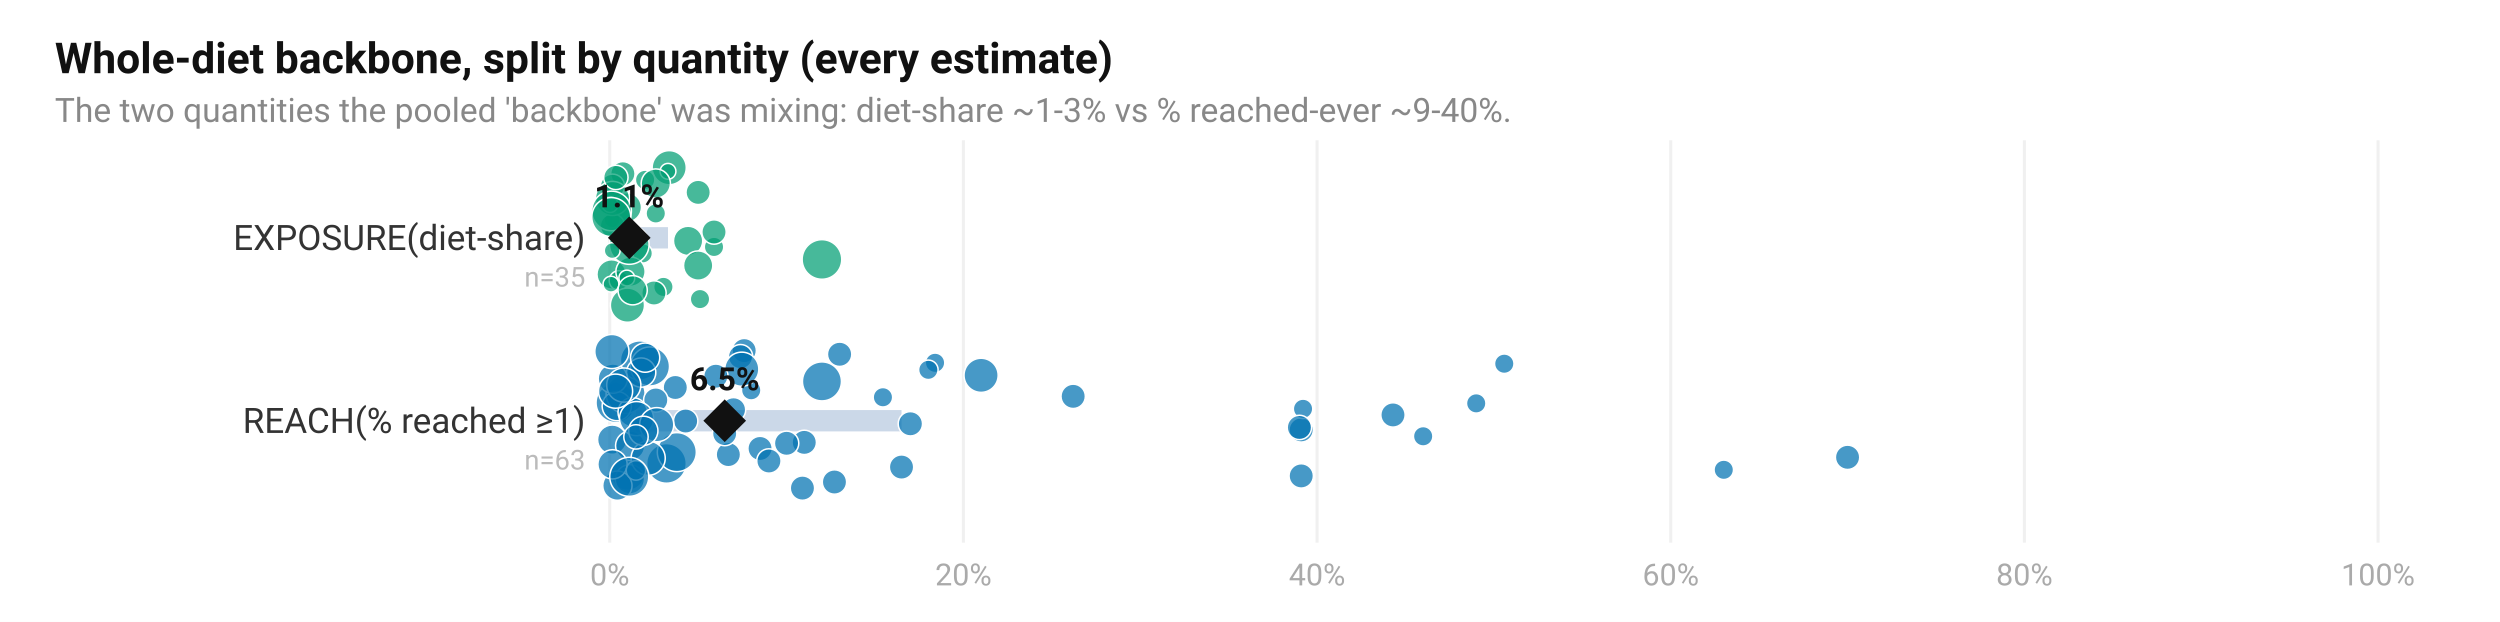
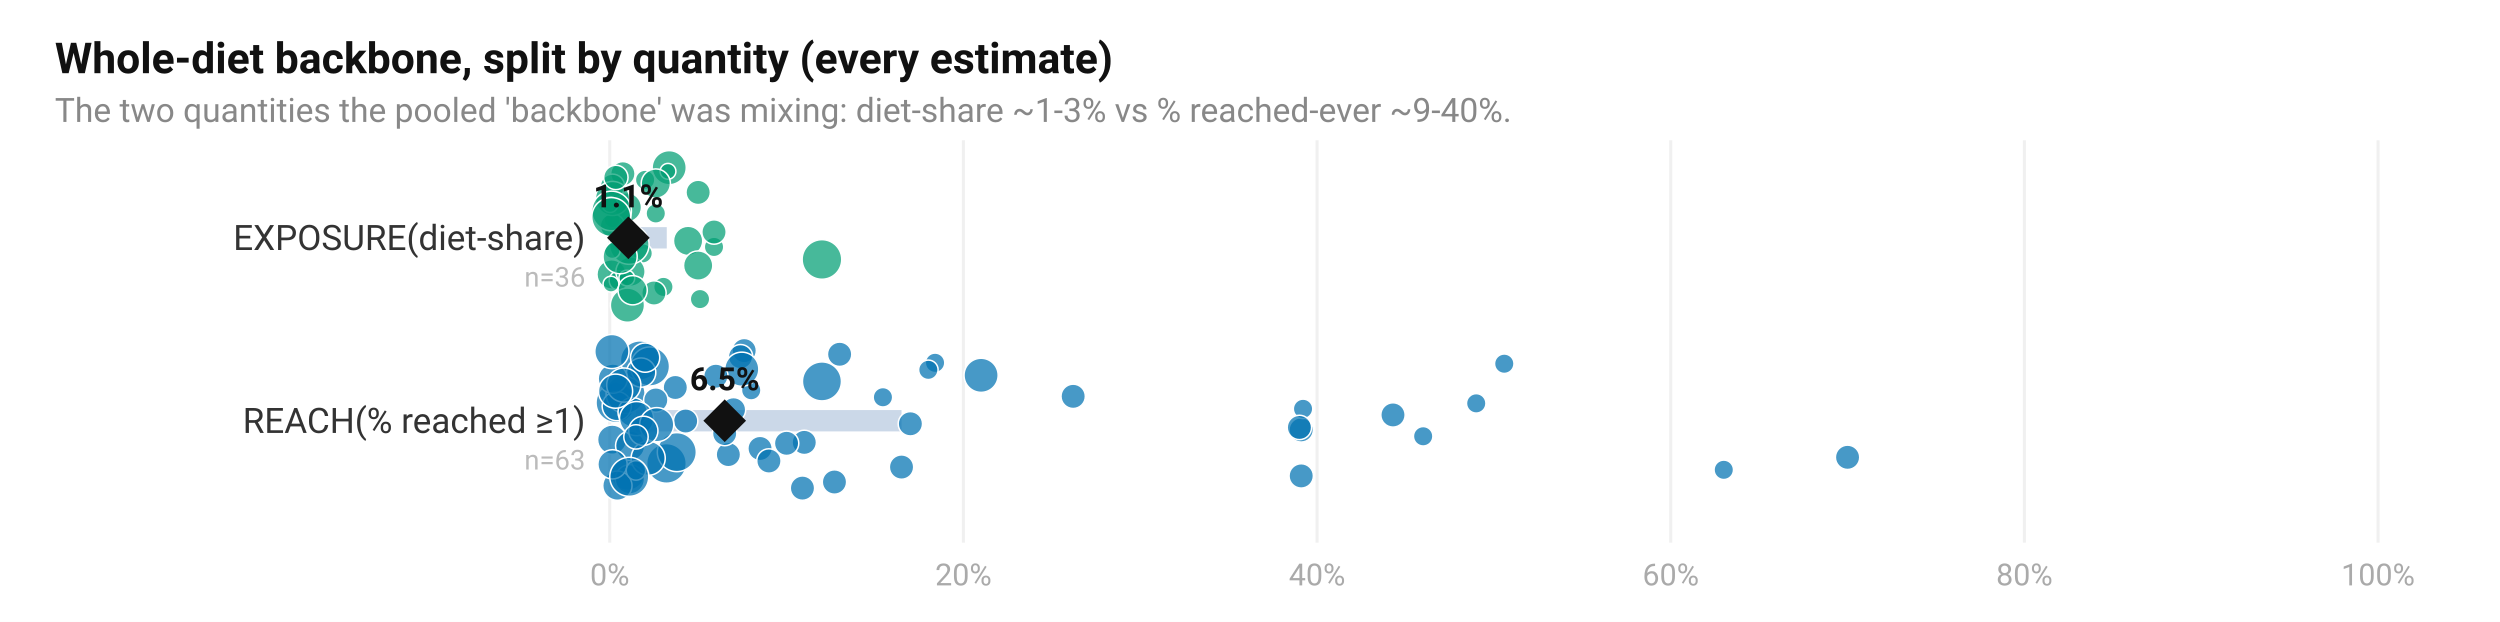
<svg xmlns="http://www.w3.org/2000/svg" viewBox="0 0 820 204" font-family="-apple-system,Segoe UI,Roboto,sans-serif" width="820" height="204">
  <rect width="820" height="204" fill="#fff" />
  <text x="18.0" y="24.0" font-size="14" text-anchor="start" fill="#111" font-weight="bold">Whole-diet backbone, split by quantity (every estimate)</text>
  <text x="18.0" y="40.0" font-size="11" text-anchor="start" fill="#888" font-weight="normal">The two quantities the pooled 'backbone' was mixing: diet-share ~1-3% vs % reached-ever ~9-40%.</text>
  <line x1="200.0" y1="46.0" x2="200.0" y2="178.0" stroke="#f0f0f0" stroke-width="1" />
  <text x="200.0" y="192.0" font-size="10" text-anchor="middle" fill="#aaa" font-weight="normal">0%</text>
  <line x1="316.0" y1="46.0" x2="316.0" y2="178.0" stroke="#f0f0f0" stroke-width="1" />
  <text x="316.0" y="192.0" font-size="10" text-anchor="middle" fill="#aaa" font-weight="normal">20%</text>
  <line x1="432.0" y1="46.0" x2="432.0" y2="178.0" stroke="#f0f0f0" stroke-width="1" />
  <text x="432.0" y="192.0" font-size="10" text-anchor="middle" fill="#aaa" font-weight="normal">40%</text>
  <line x1="548.0" y1="46.0" x2="548.0" y2="178.0" stroke="#f0f0f0" stroke-width="1" />
  <text x="548.0" y="192.0" font-size="10" text-anchor="middle" fill="#aaa" font-weight="normal">60%</text>
  <line x1="664.0" y1="46.0" x2="664.0" y2="178.0" stroke="#f0f0f0" stroke-width="1" />
  <text x="664.0" y="192.0" font-size="10" text-anchor="middle" fill="#aaa" font-weight="normal">80%</text>
  <line x1="780.0" y1="46.0" x2="780.0" y2="178.0" stroke="#f0f0f0" stroke-width="1" />
  <text x="780.0" y="192.0" font-size="10" text-anchor="middle" fill="#aaa" font-weight="normal">100%</text>
  <text x="192.0" y="82.0" font-size="11.5" text-anchor="end" fill="#333" font-weight="normal">EXPOSURE
(diet-share)</text>
-   <text x="192.0" y="94.0" font-size="9" text-anchor="end" fill="#bbb" font-weight="normal">n=35</text>
-   <line x1="200.9" y1="78.0" x2="219.1" y2="78.0" stroke="#cbd8e8" stroke-width="7" />
+   <text x="192.0" y="94.0" font-size="9" text-anchor="end" fill="#bbb" font-weight="normal">n=36</text>
+   <line x1="200.9" y1="78.0" x2="218.7" y2="78.0" stroke="#cbd8e8" stroke-width="7" />
  <circle cx="219.5" cy="55.0" r="5.6" fill="#009E73" fill-opacity="0.72" stroke="#fff" stroke-width="0.5" />
  <circle cx="200.6" cy="90.0" r="4.8" fill="#009E73" fill-opacity="0.72" stroke="#fff" stroke-width="0.5" />
  <circle cx="225.7" cy="79.0" r="4.8" fill="#009E73" fill-opacity="0.72" stroke="#fff" stroke-width="0.5" />
  <circle cx="205.6" cy="68.0" r="4.8" fill="#009E73" fill-opacity="0.72" stroke="#fff" stroke-width="0.5" />
  <circle cx="204.3" cy="57.0" r="4.0" fill="#009E73" fill-opacity="0.72" stroke="#fff" stroke-width="0.5" />
  <circle cx="203.0" cy="92.0" r="3.2" fill="#009E73" fill-opacity="0.72" stroke="#fff" stroke-width="0.5" />
  <circle cx="234.2" cy="81.0" r="3.2" fill="#009E73" fill-opacity="0.72" stroke="#fff" stroke-width="0.5" />
  <circle cx="215.1" cy="70.0" r="3.2" fill="#009E73" fill-opacity="0.72" stroke="#fff" stroke-width="0.5" />
  <circle cx="211.6" cy="59.0" r="3.2" fill="#009E73" fill-opacity="0.72" stroke="#fff" stroke-width="0.5" />
  <circle cx="217.6" cy="94.1" r="3.2" fill="#009E73" fill-opacity="0.72" stroke="#fff" stroke-width="0.5" />
  <circle cx="210.8" cy="83.1" r="3.2" fill="#009E73" fill-opacity="0.72" stroke="#fff" stroke-width="0.5" />
  <circle cx="200.8" cy="72.1" r="2.6" fill="#009E73" fill-opacity="0.72" stroke="#fff" stroke-width="0.5" />
  <circle cx="200.9" cy="61.1" r="4.0" fill="#009E73" fill-opacity="0.72" stroke="#fff" stroke-width="0.5" />
  <circle cx="214.5" cy="96.1" r="4.0" fill="#009E73" fill-opacity="0.72" stroke="#fff" stroke-width="0.5" />
  <circle cx="269.6" cy="85.1" r="6.5" fill="#009E73" fill-opacity="0.72" stroke="#fff" stroke-width="0.5" />
  <circle cx="200.9" cy="74.1" r="4.0" fill="#009E73" fill-opacity="0.72" stroke="#fff" stroke-width="0.5" />
  <circle cx="229.0" cy="63.1" r="4.0" fill="#009E73" fill-opacity="0.72" stroke="#fff" stroke-width="0.5" />
  <circle cx="229.6" cy="98.1" r="3.2" fill="#009E73" fill-opacity="0.72" stroke="#fff" stroke-width="0.5" />
  <circle cx="229.0" cy="87.1" r="4.8" fill="#009E73" fill-opacity="0.72" stroke="#fff" stroke-width="0.5" />
  <circle cx="234.2" cy="76.1" r="4.0" fill="#009E73" fill-opacity="0.72" stroke="#fff" stroke-width="0.5" />
  <circle cx="200.9" cy="65.1" r="5.6" fill="#009E73" fill-opacity="0.72" stroke="#fff" stroke-width="0.5" />
  <circle cx="205.8" cy="100.1" r="5.6" fill="#009E73" fill-opacity="0.72" stroke="#fff" stroke-width="0.5" />
  <circle cx="206.8" cy="89.1" r="4.8" fill="#009E73" fill-opacity="0.72" stroke="#fff" stroke-width="0.5" />
  <circle cx="205.6" cy="78.1" r="2.6" fill="#009E73" fill-opacity="0.72" stroke="#fff" stroke-width="0.5" />
  <circle cx="200.1" cy="67.1" r="2.6" fill="#009E73" fill-opacity="0.72" stroke="#fff" stroke-width="0.5" />
  <circle cx="219.1" cy="56.2" r="2.6" fill="#009E73" fill-opacity="0.72" stroke="#fff" stroke-width="0.5" />
  <circle cx="205.6" cy="91.2" r="2.6" fill="#009E73" fill-opacity="0.72" stroke="#fff" stroke-width="0.5" />
  <circle cx="206.4" cy="80.2" r="6.5" fill="#009E73" fill-opacity="0.72" stroke="#fff" stroke-width="0.5" />
  <circle cx="200.6" cy="69.2" r="6.5" fill="#009E73" fill-opacity="0.72" stroke="#fff" stroke-width="0.5" />
  <circle cx="202.0" cy="58.2" r="4.0" fill="#009E73" fill-opacity="0.72" stroke="#fff" stroke-width="0.5" />
  <circle cx="200.4" cy="93.2" r="2.6" fill="#009E73" fill-opacity="0.72" stroke="#fff" stroke-width="0.5" />
  <circle cx="200.8" cy="82.2" r="2.6" fill="#009E73" fill-opacity="0.72" stroke="#fff" stroke-width="0.5" />
  <circle cx="200.5" cy="71.2" r="6.4" fill="#009E73" fill-opacity="0.72" stroke="#fff" stroke-width="0.5" />
  <circle cx="215.1" cy="60.2" r="4.8" fill="#009E73" fill-opacity="0.72" stroke="#fff" stroke-width="0.5" />
  <circle cx="207.5" cy="95.2" r="4.8" fill="#009E73" fill-opacity="0.72" stroke="#fff" stroke-width="0.5" />
-   <path d="M206.4,71.0 L213.4,78.0 L206.4,85.0 L199.4,78.0 Z" fill="#111" />
-   <text x="206.4" y="68.0" font-size="10.5" text-anchor="middle" fill="#111" font-weight="bold">1.1%</text>
+   <circle cx="203.4" cy="84.2" r="5.6" fill="#009E73" fill-opacity="0.72" stroke="#fff" stroke-width="0.5" />
+   <path d="M206.1,71.0 L213.1,78.0 L206.1,85.0 L199.1,78.0 Z" fill="#111" />
+   <text x="206.1" y="68.0" font-size="10.5" text-anchor="middle" fill="#111" font-weight="bold">1.1%</text>
  <text x="192.0" y="142.0" font-size="11.5" text-anchor="end" fill="#333" font-weight="normal">REACH
(% reached ≥1)</text>
  <text x="192.0" y="154.0" font-size="9" text-anchor="end" fill="#bbb" font-weight="normal">n=63</text>
  <line x1="208.6" y1="138.0" x2="295.7" y2="138.0" stroke="#cbd8e8" stroke-width="7" />
  <circle cx="244.1" cy="115.0" r="4.0" fill="#0072B2" fill-opacity="0.72" stroke="#fff" stroke-width="0.5" />
  <circle cx="606.0" cy="150.0" r="4.0" fill="#0072B2" fill-opacity="0.72" stroke="#fff" stroke-width="0.5" />
  <circle cx="298.6" cy="139.0" r="4.0" fill="#0072B2" fill-opacity="0.72" stroke="#fff" stroke-width="0.5" />
  <circle cx="246.4" cy="128.0" r="3.2" fill="#0072B2" fill-opacity="0.72" stroke="#fff" stroke-width="0.5" />
  <circle cx="242.9" cy="117.0" r="4.0" fill="#0072B2" fill-opacity="0.72" stroke="#fff" stroke-width="0.5" />
  <circle cx="218.6" cy="152.0" r="6.5" fill="#0072B2" fill-opacity="0.72" stroke="#fff" stroke-width="0.5" />
  <circle cx="426.8" cy="141.0" r="4.0" fill="#0072B2" fill-opacity="0.72" stroke="#fff" stroke-width="0.5" />
  <circle cx="352.0" cy="130.0" r="4.0" fill="#0072B2" fill-opacity="0.72" stroke="#fff" stroke-width="0.5" />
  <circle cx="306.7" cy="119.0" r="3.2" fill="#0072B2" fill-opacity="0.72" stroke="#fff" stroke-width="0.5" />
  <circle cx="565.4" cy="154.1" r="3.2" fill="#0072B2" fill-opacity="0.72" stroke="#fff" stroke-width="0.5" />
  <circle cx="466.8" cy="143.1" r="3.2" fill="#0072B2" fill-opacity="0.72" stroke="#fff" stroke-width="0.5" />
  <circle cx="202.0" cy="132.1" r="6.5" fill="#0072B2" fill-opacity="0.72" stroke="#fff" stroke-width="0.5" />
  <circle cx="243.3" cy="121.1" r="5.6" fill="#0072B2" fill-opacity="0.72" stroke="#fff" stroke-width="0.5" />
  <circle cx="426.8" cy="156.1" r="4.0" fill="#0072B2" fill-opacity="0.72" stroke="#fff" stroke-width="0.5" />
  <circle cx="263.8" cy="145.1" r="4.0" fill="#0072B2" fill-opacity="0.72" stroke="#fff" stroke-width="0.5" />
  <circle cx="427.4" cy="134.1" r="3.2" fill="#0072B2" fill-opacity="0.72" stroke="#fff" stroke-width="0.5" />
  <circle cx="321.8" cy="123.1" r="5.6" fill="#0072B2" fill-opacity="0.72" stroke="#fff" stroke-width="0.5" />
  <circle cx="273.7" cy="158.1" r="4.0" fill="#0072B2" fill-opacity="0.72" stroke="#fff" stroke-width="0.5" />
  <circle cx="249.3" cy="147.1" r="4.0" fill="#0072B2" fill-opacity="0.72" stroke="#fff" stroke-width="0.5" />
  <circle cx="456.9" cy="136.1" r="4.0" fill="#0072B2" fill-opacity="0.72" stroke="#fff" stroke-width="0.5" />
  <circle cx="269.6" cy="125.1" r="6.4" fill="#0072B2" fill-opacity="0.72" stroke="#fff" stroke-width="0.5" />
  <circle cx="263.2" cy="160.1" r="4.0" fill="#0072B2" fill-opacity="0.72" stroke="#fff" stroke-width="0.5" />
  <circle cx="238.9" cy="149.1" r="4.0" fill="#0072B2" fill-opacity="0.72" stroke="#fff" stroke-width="0.5" />
  <circle cx="224.9" cy="138.1" r="4.0" fill="#0072B2" fill-opacity="0.72" stroke="#fff" stroke-width="0.5" />
  <circle cx="221.5" cy="127.1" r="4.0" fill="#0072B2" fill-opacity="0.72" stroke="#fff" stroke-width="0.5" />
  <circle cx="275.4" cy="116.2" r="4.0" fill="#0072B2" fill-opacity="0.72" stroke="#fff" stroke-width="0.5" />
  <circle cx="252.2" cy="151.2" r="4.0" fill="#0072B2" fill-opacity="0.72" stroke="#fff" stroke-width="0.5" />
  <circle cx="426.2" cy="140.2" r="4.0" fill="#0072B2" fill-opacity="0.72" stroke="#fff" stroke-width="0.5" />
  <circle cx="205.2" cy="129.2" r="6.4" fill="#0072B2" fill-opacity="0.72" stroke="#fff" stroke-width="0.5" />
  <circle cx="209.9" cy="118.2" r="6.4" fill="#0072B2" fill-opacity="0.72" stroke="#fff" stroke-width="0.5" />
  <circle cx="295.7" cy="153.2" r="4.0" fill="#0072B2" fill-opacity="0.72" stroke="#fff" stroke-width="0.5" />
  <circle cx="237.7" cy="142.2" r="4.0" fill="#0072B2" fill-opacity="0.72" stroke="#fff" stroke-width="0.5" />
  <circle cx="215.1" cy="131.2" r="4.0" fill="#0072B2" fill-opacity="0.72" stroke="#fff" stroke-width="0.5" />
  <circle cx="213.2" cy="120.2" r="6.4" fill="#0072B2" fill-opacity="0.72" stroke="#fff" stroke-width="0.5" />
  <circle cx="205.9" cy="155.2" r="5.6" fill="#0072B2" fill-opacity="0.72" stroke="#fff" stroke-width="0.5" />
  <circle cx="200.8" cy="144.2" r="4.8" fill="#0072B2" fill-opacity="0.72" stroke="#fff" stroke-width="0.5" />
  <circle cx="202.3" cy="133.2" r="4.8" fill="#0072B2" fill-opacity="0.72" stroke="#fff" stroke-width="0.5" />
  <circle cx="210.3" cy="122.2" r="4.8" fill="#0072B2" fill-opacity="0.72" stroke="#fff" stroke-width="0.5" />
  <circle cx="206.6" cy="157.2" r="4.8" fill="#0072B2" fill-opacity="0.72" stroke="#fff" stroke-width="0.5" />
  <circle cx="206.7" cy="146.2" r="4.8" fill="#0072B2" fill-opacity="0.72" stroke="#fff" stroke-width="0.5" />
  <circle cx="207.5" cy="135.2" r="4.8" fill="#0072B2" fill-opacity="0.72" stroke="#fff" stroke-width="0.5" />
  <circle cx="201.0" cy="124.2" r="4.8" fill="#0072B2" fill-opacity="0.72" stroke="#fff" stroke-width="0.5" />
  <circle cx="202.5" cy="159.3" r="4.8" fill="#0072B2" fill-opacity="0.72" stroke="#fff" stroke-width="0.5" />
  <circle cx="222.0" cy="148.3" r="6.4" fill="#0072B2" fill-opacity="0.72" stroke="#fff" stroke-width="0.5" />
  <circle cx="208.8" cy="137.3" r="5.6" fill="#0072B2" fill-opacity="0.72" stroke="#fff" stroke-width="0.5" />
  <circle cx="204.6" cy="126.3" r="5.6" fill="#0072B2" fill-opacity="0.72" stroke="#fff" stroke-width="0.5" />
  <circle cx="200.7" cy="115.3" r="5.6" fill="#0072B2" fill-opacity="0.72" stroke="#fff" stroke-width="0.5" />
  <circle cx="212.6" cy="150.3" r="5.6" fill="#0072B2" fill-opacity="0.72" stroke="#fff" stroke-width="0.5" />
  <circle cx="215.4" cy="139.3" r="5.6" fill="#0072B2" fill-opacity="0.72" stroke="#fff" stroke-width="0.5" />
  <circle cx="201.9" cy="128.3" r="5.6" fill="#0072B2" fill-opacity="0.72" stroke="#fff" stroke-width="0.5" />
  <circle cx="211.6" cy="117.3" r="4.8" fill="#0072B2" fill-opacity="0.72" stroke="#fff" stroke-width="0.5" />
  <circle cx="200.9" cy="152.3" r="4.8" fill="#0072B2" fill-opacity="0.72" stroke="#fff" stroke-width="0.5" />
  <circle cx="211.0" cy="141.3" r="4.8" fill="#0072B2" fill-opacity="0.72" stroke="#fff" stroke-width="0.5" />
  <circle cx="289.6" cy="130.3" r="3.2" fill="#0072B2" fill-opacity="0.72" stroke="#fff" stroke-width="0.5" />
  <circle cx="493.4" cy="119.3" r="3.2" fill="#0072B2" fill-opacity="0.72" stroke="#fff" stroke-width="0.5" />
  <circle cx="208.6" cy="154.3" r="3.2" fill="#0072B2" fill-opacity="0.72" stroke="#fff" stroke-width="0.5" />
  <circle cx="208.6" cy="143.3" r="4.0" fill="#0072B2" fill-opacity="0.72" stroke="#fff" stroke-width="0.5" />
  <circle cx="484.2" cy="132.3" r="3.2" fill="#0072B2" fill-opacity="0.72" stroke="#fff" stroke-width="0.5" />
  <circle cx="304.5" cy="121.3" r="3.2" fill="#0072B2" fill-opacity="0.72" stroke="#fff" stroke-width="0.5" />
  <circle cx="206.4" cy="156.4" r="6.4" fill="#0072B2" fill-opacity="0.72" stroke="#fff" stroke-width="0.5" />
  <circle cx="258.0" cy="145.4" r="4.0" fill="#0072B2" fill-opacity="0.72" stroke="#fff" stroke-width="0.5" />
  <circle cx="240.6" cy="134.4" r="4.0" fill="#0072B2" fill-opacity="0.72" stroke="#fff" stroke-width="0.5" />
  <circle cx="234.8" cy="123.4" r="4.0" fill="#0072B2" fill-opacity="0.72" stroke="#fff" stroke-width="0.5" />
  <path d="M237.7,131.0 L244.7,138.0 L237.7,145.0 L230.7,138.0 Z" fill="#111" />
  <text x="237.7" y="128.0" font-size="10.5" text-anchor="middle" fill="#111" font-weight="bold">6.5%</text>
</svg>
